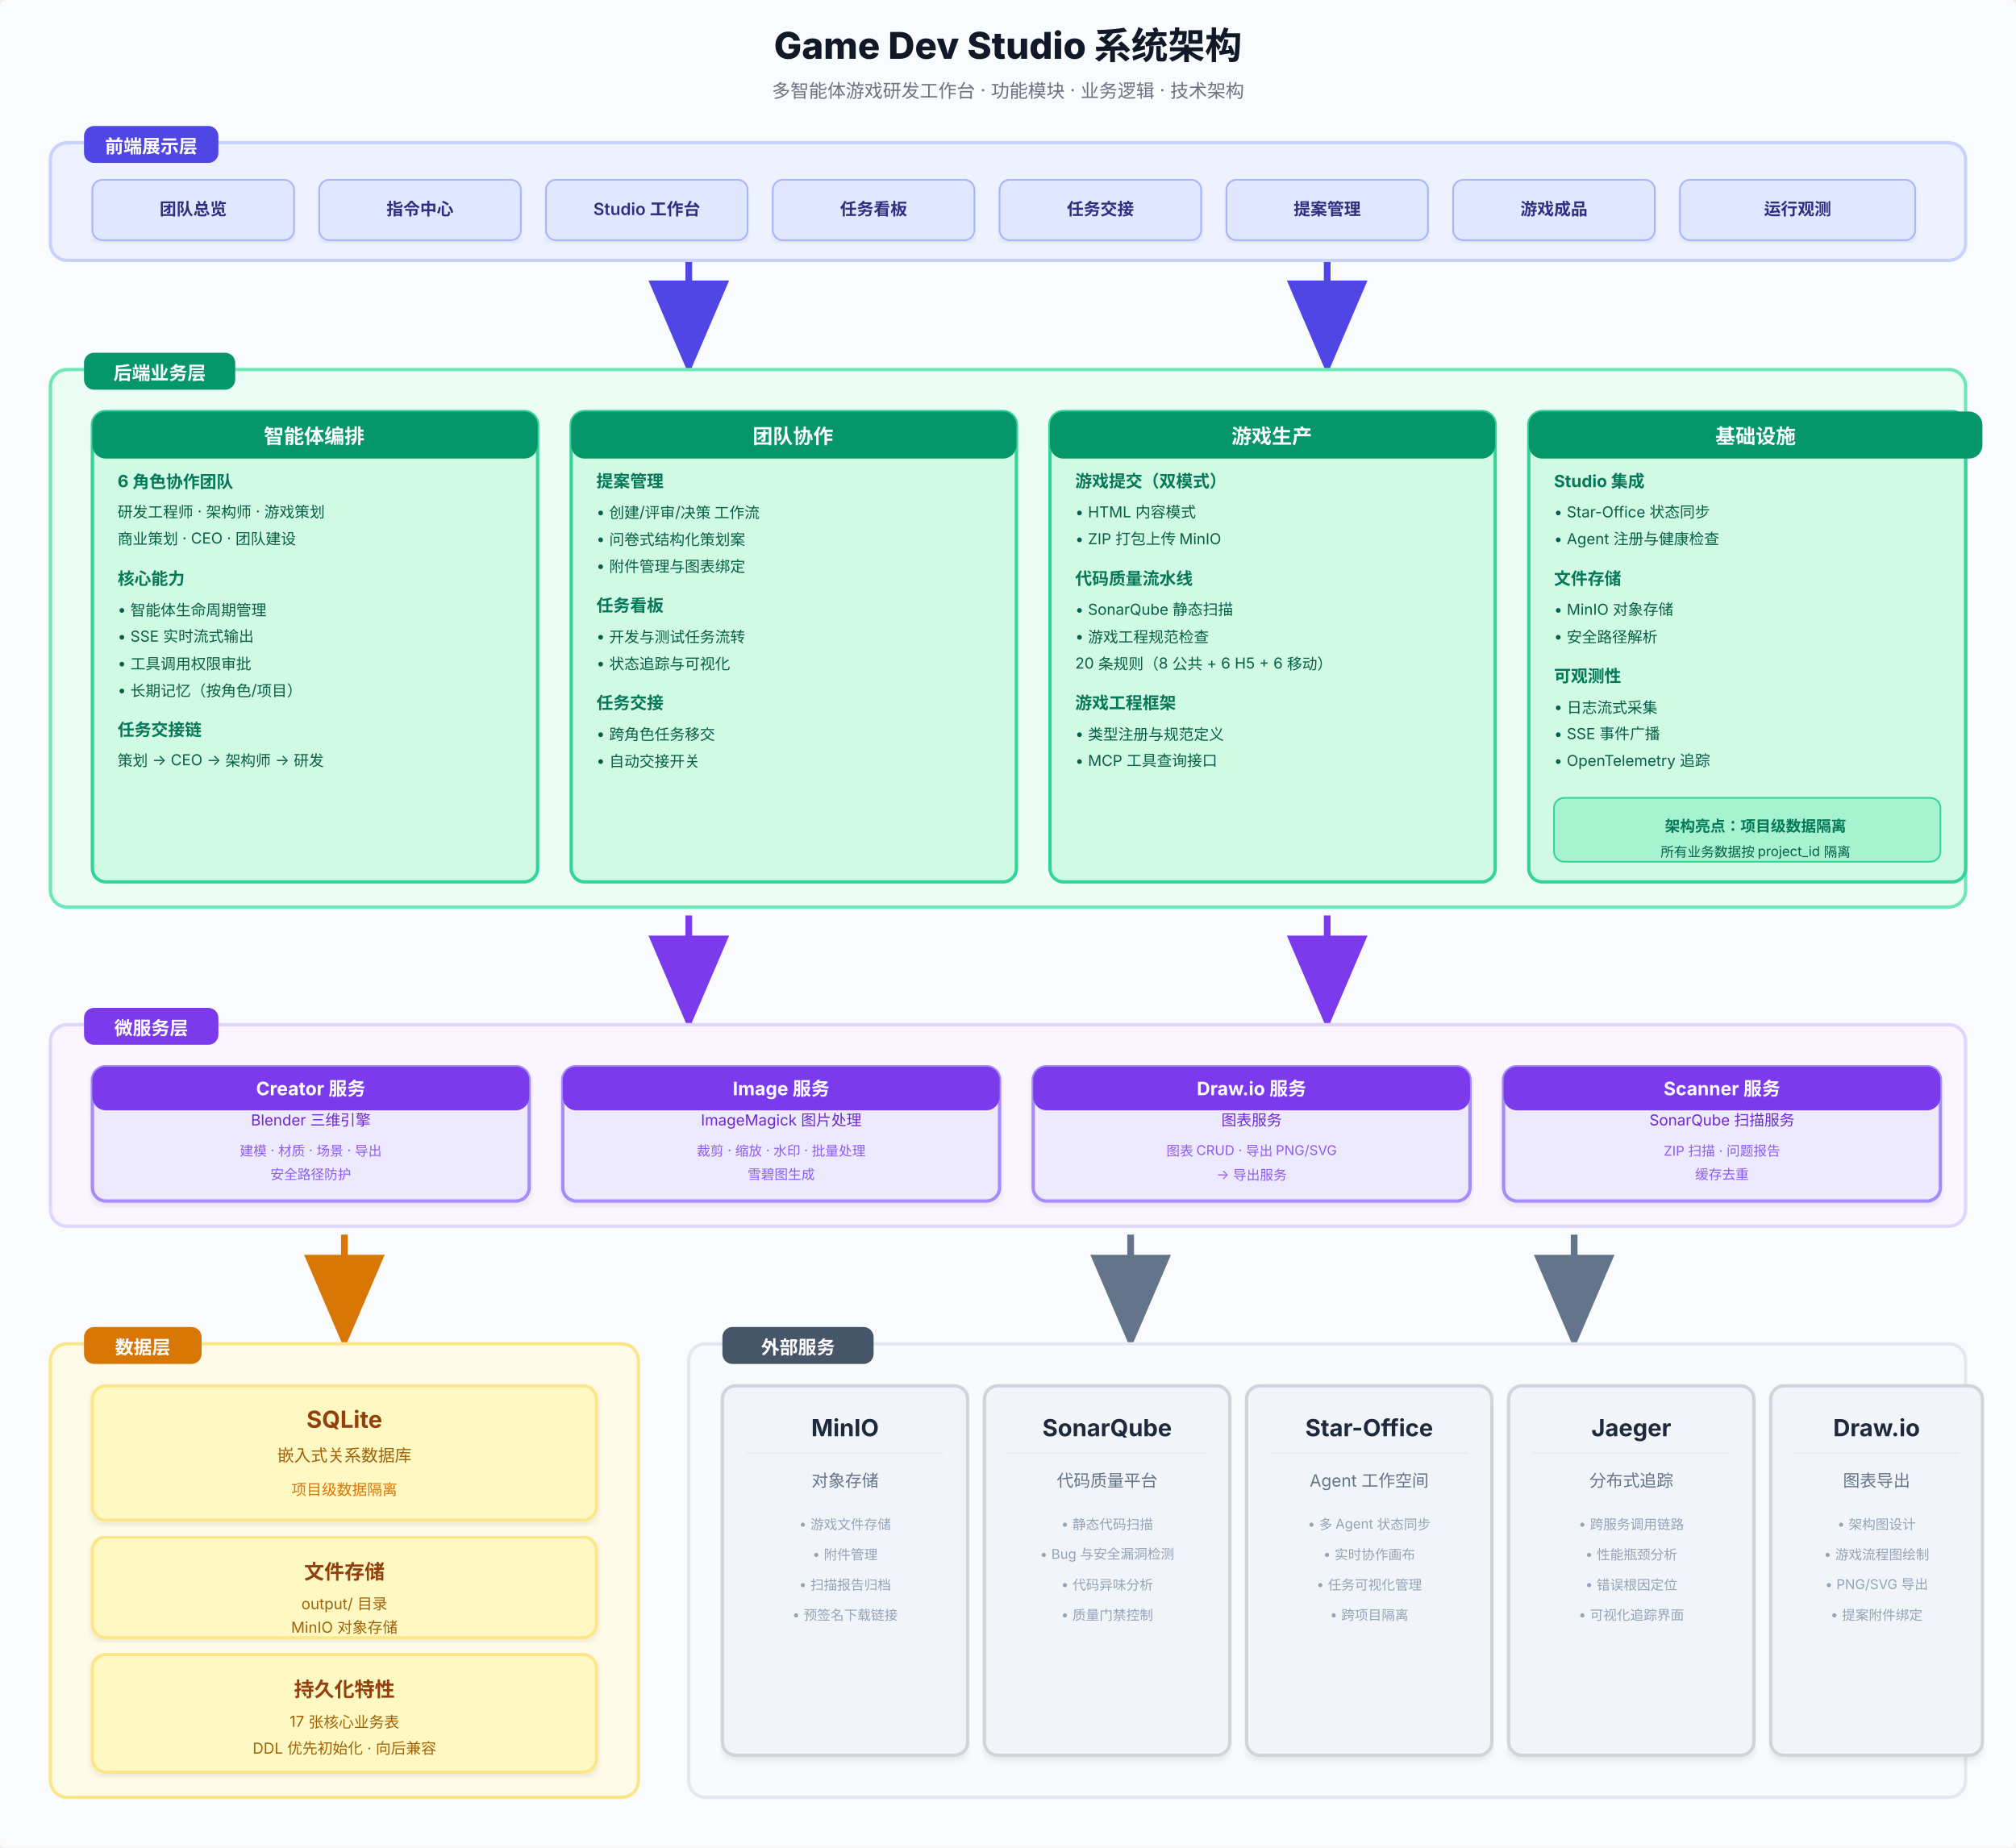
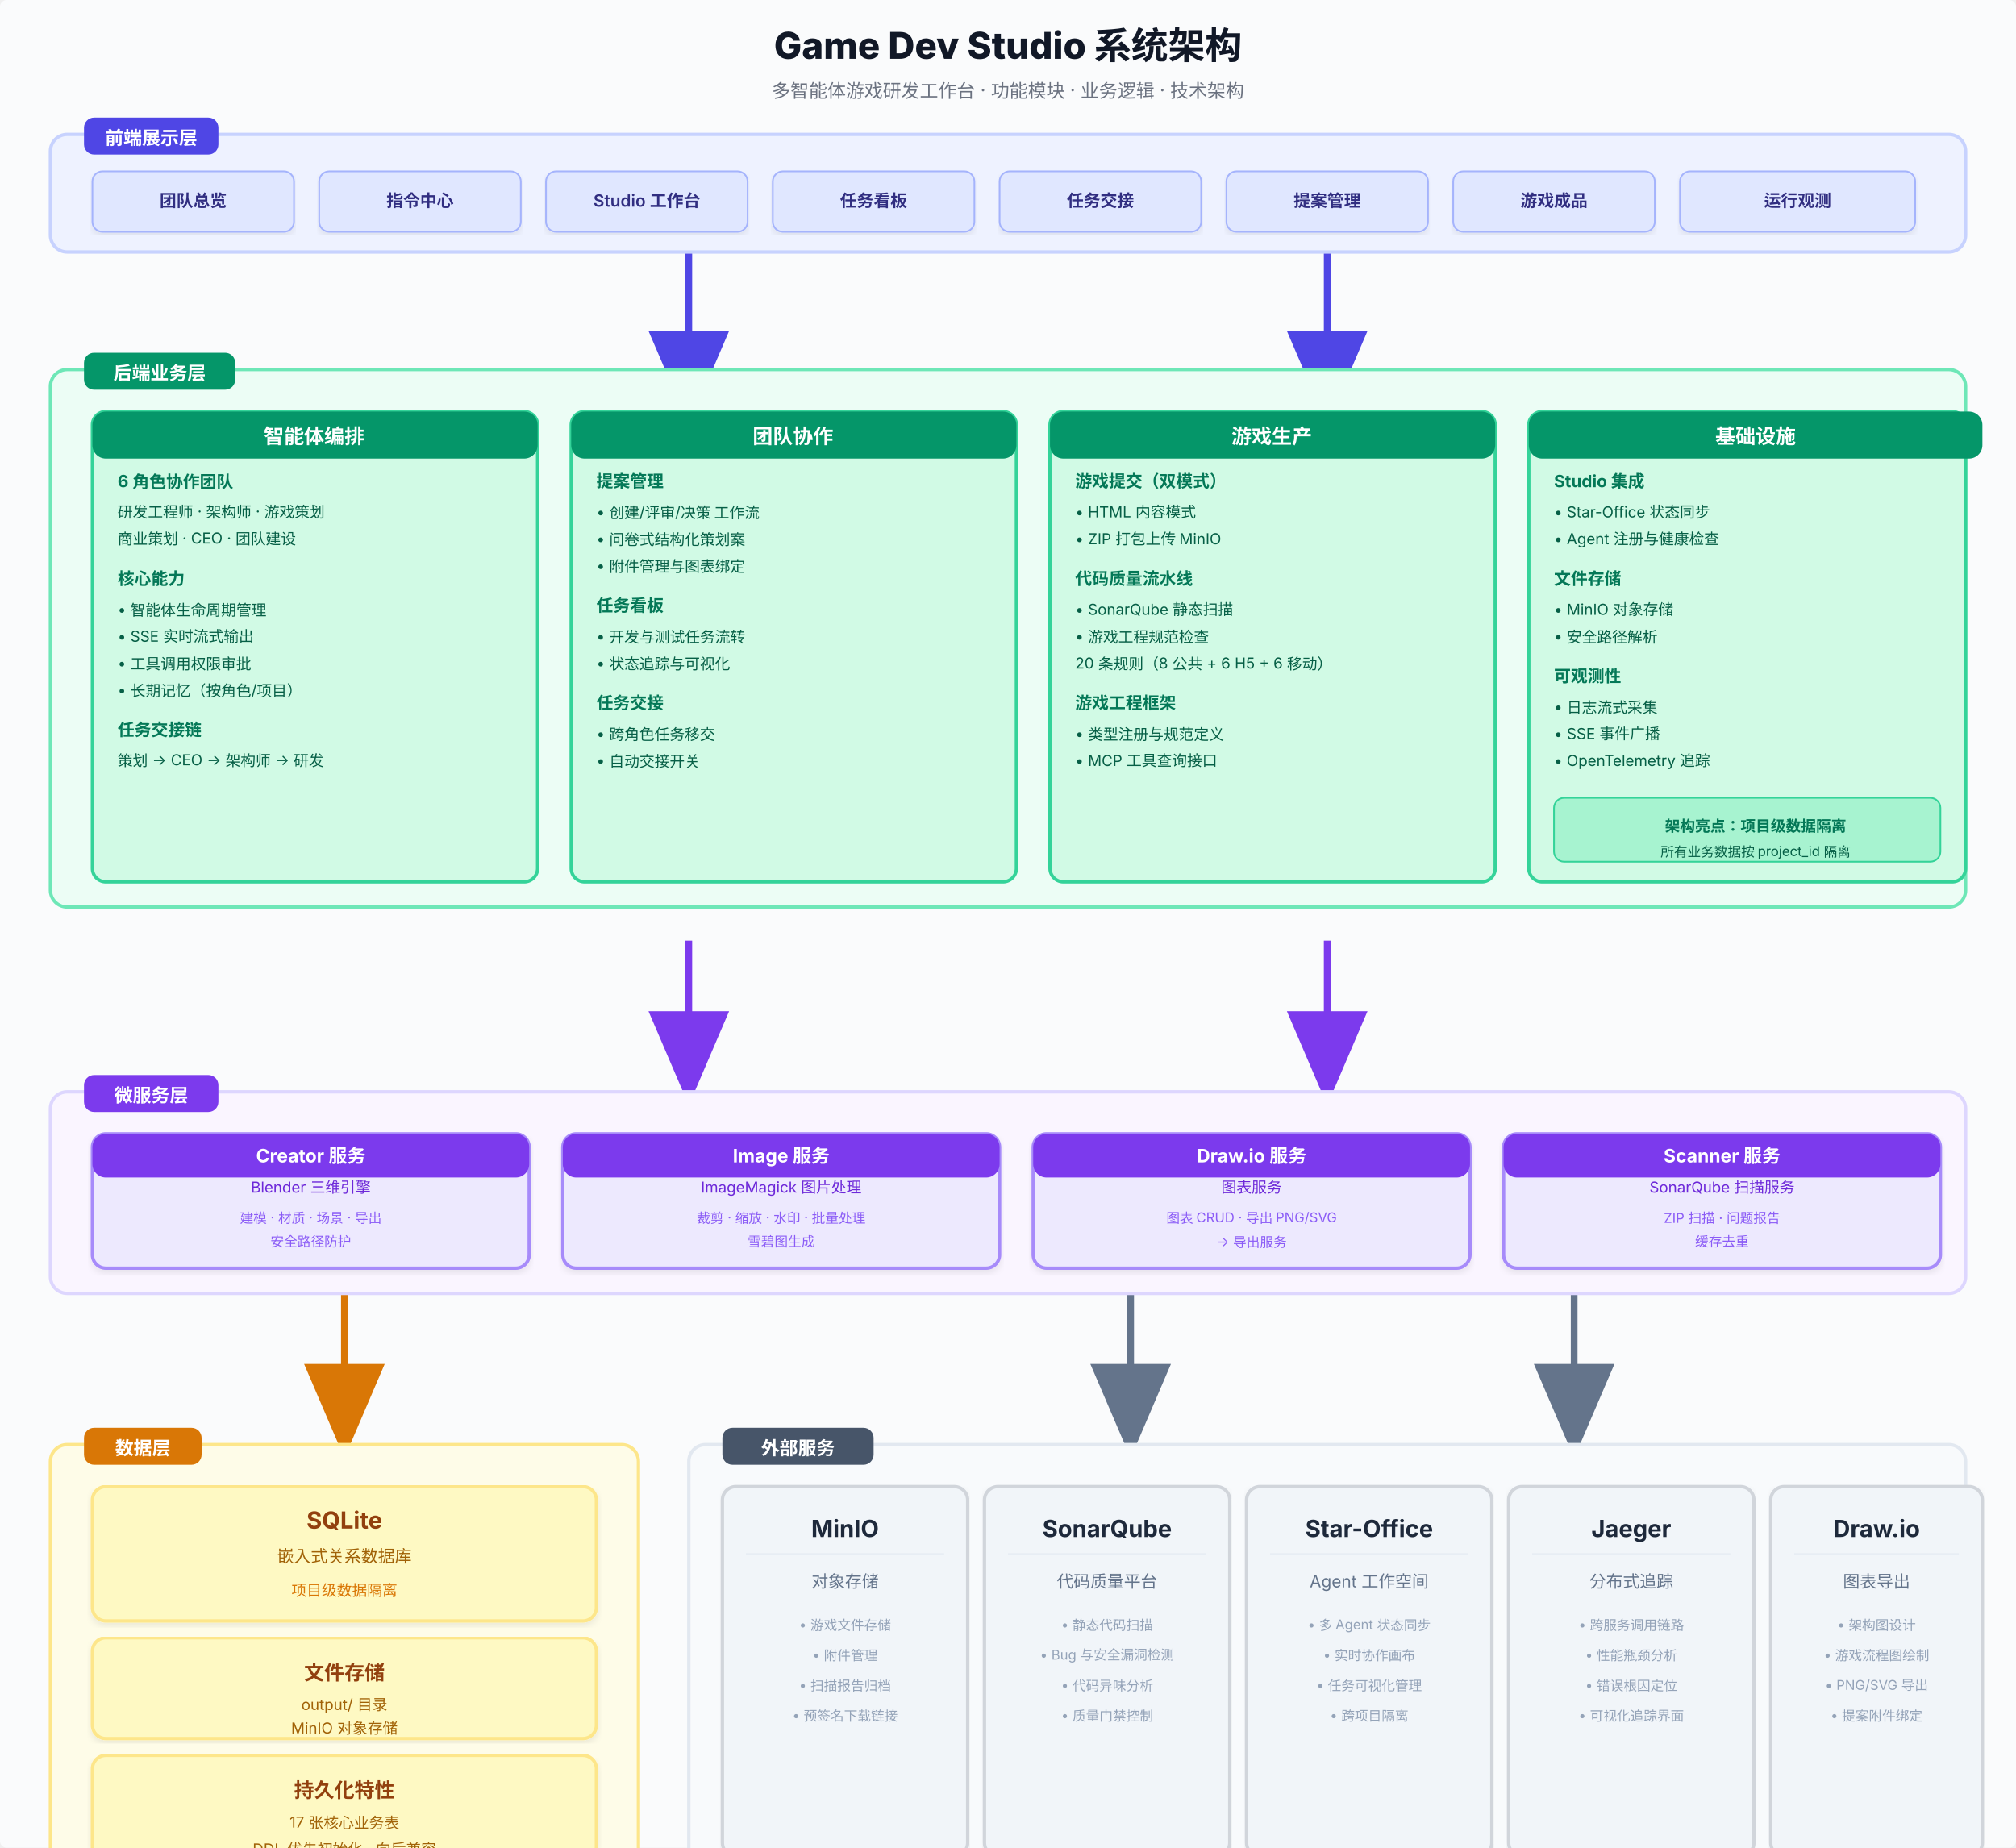
<svg xmlns="http://www.w3.org/2000/svg" viewBox="0 0 1200 1100" font-family="'Inter', 'PingFang SC', 'Microsoft YaHei', Arial, sans-serif">
  <defs>
    <marker id="aB" markerWidth="14" markerHeight="12" refX="12" refY="6" orient="auto">
      <path d="M0,0 L14,6 L0,12 Z" fill="#4F46E5" />
    </marker>
    <marker id="aP" markerWidth="14" markerHeight="12" refX="12" refY="6" orient="auto">
      <path d="M0,0 L14,6 L0,12 Z" fill="#7C3AED" />
    </marker>
    <marker id="aO" markerWidth="14" markerHeight="12" refX="12" refY="6" orient="auto">
      <path d="M0,0 L14,6 L0,12 Z" fill="#D97706" />
    </marker>
    <marker id="aG" markerWidth="14" markerHeight="12" refX="12" refY="6" orient="auto">
      <path d="M0,0 L14,6 L0,12 Z" fill="#64748B" />
    </marker>
    <filter id="sh" x="-1%" y="-1%" width="102%" height="106%">
      <feDropShadow dx="0" dy="2" stdDeviation="2" flood-opacity="0.08" />
    </filter>
  </defs>
  <rect width="1200" height="1100" fill="#FAFBFC" rx="4" />
  <text x="600" y="35" text-anchor="middle" font-size="22" font-weight="800" fill="#111827">Game Dev Studio 系统架构</text>
  <text x="600" y="58" text-anchor="middle" font-size="11" fill="#6B7280">多智能体游戏研发工作台 · 功能模块 · 业务逻辑 · 技术架构</text>
-   <line x1="410" y1="155" x2="410" y2="215" stroke="#4F46E5" stroke-width="4" marker-end="url(#aB)" />
-   <line x1="790" y1="155" x2="790" y2="215" stroke="#4F46E5" stroke-width="4" marker-end="url(#aB)" />
-   <g transform="translate(30, 85)">
+   <line x1="410" y1="150" x2="410" y2="245" stroke="#4F46E5" stroke-width="4" marker-end="url(#aB)" />
+   <line x1="790" y1="150" x2="790" y2="245" stroke="#4F46E5" stroke-width="4" marker-end="url(#aB)" />
+   <g transform="translate(30, 80)">
    <rect x="0" y="0" width="1140" height="70" rx="10" fill="#EEF2FF" stroke="#C7D2FE" stroke-width="2" />
    <rect x="20" y="-10" width="80" height="22" rx="6" fill="#4F46E5" />
    <text x="60" y="6" text-anchor="middle" font-size="11" font-weight="700" fill="#FFF">前端展示层</text>
    <text x="115" y="6" font-size="10" fill="#3730A3" />
    <rect x="25" y="22" width="120" height="36" rx="6" fill="#E0E7FF" stroke="#A5B4FC" stroke-width="1" filter="url(#sh)" />
    <text x="85" y="43" text-anchor="middle" font-size="10" font-weight="600" fill="#312E81">团队总览</text>
    <rect x="160" y="22" width="120" height="36" rx="6" fill="#E0E7FF" stroke="#A5B4FC" stroke-width="1" filter="url(#sh)" />
    <text x="220" y="43" text-anchor="middle" font-size="10" font-weight="600" fill="#312E81">指令中心</text>
    <rect x="295" y="22" width="120" height="36" rx="6" fill="#E0E7FF" stroke="#A5B4FC" stroke-width="1" filter="url(#sh)" />
    <text x="355" y="43" text-anchor="middle" font-size="10" font-weight="600" fill="#312E81">Studio 工作台</text>
    <rect x="430" y="22" width="120" height="36" rx="6" fill="#E0E7FF" stroke="#A5B4FC" stroke-width="1" filter="url(#sh)" />
    <text x="490" y="43" text-anchor="middle" font-size="10" font-weight="600" fill="#312E81">任务看板</text>
    <rect x="565" y="22" width="120" height="36" rx="6" fill="#E0E7FF" stroke="#A5B4FC" stroke-width="1" filter="url(#sh)" />
    <text x="625" y="43" text-anchor="middle" font-size="10" font-weight="600" fill="#312E81">任务交接</text>
    <rect x="700" y="22" width="120" height="36" rx="6" fill="#E0E7FF" stroke="#A5B4FC" stroke-width="1" filter="url(#sh)" />
    <text x="760" y="43" text-anchor="middle" font-size="10" font-weight="600" fill="#312E81">提案管理</text>
    <rect x="835" y="22" width="120" height="36" rx="6" fill="#E0E7FF" stroke="#A5B4FC" stroke-width="1" filter="url(#sh)" />
    <text x="895" y="43" text-anchor="middle" font-size="10" font-weight="600" fill="#312E81">游戏成品</text>
    <rect x="970" y="22" width="140" height="36" rx="6" fill="#E0E7FF" stroke="#A5B4FC" stroke-width="1" filter="url(#sh)" />
    <text x="1040" y="43" text-anchor="middle" font-size="10" font-weight="600" fill="#312E81">运行观测</text>
  </g>
-   <line x1="410" y1="545" x2="410" y2="605" stroke="#7C3AED" stroke-width="4" marker-end="url(#aP)" />
-   <line x1="790" y1="545" x2="790" y2="605" stroke="#7C3AED" stroke-width="4" marker-end="url(#aP)" />
+   <line x1="410" y1="560" x2="410" y2="650" stroke="#7C3AED" stroke-width="4" marker-end="url(#aP)" />
+   <line x1="790" y1="560" x2="790" y2="650" stroke="#7C3AED" stroke-width="4" marker-end="url(#aP)" />
  <g transform="translate(30, 220)">
    <rect x="0" y="0" width="1140" height="320" rx="10" fill="#ECFDF5" stroke="#6EE7B7" stroke-width="2" />
    <rect x="20" y="-10" width="90" height="22" rx="6" fill="#059669" />
    <text x="65" y="6" text-anchor="middle" font-size="11" font-weight="700" fill="#FFF">后端业务层</text>
    <text x="125" y="6" font-size="10" fill="#047857" />
    <rect x="25" y="25" width="265" height="280" rx="8" fill="#D1FAE5" stroke="#34D399" stroke-width="2" />
    <rect x="25" y="25" width="265" height="28" rx="8" fill="#059669" />
    <text x="157" y="44" text-anchor="middle" font-size="12" font-weight="700" fill="#FFF">智能体编排</text>
    <text x="40" y="70" font-size="10" font-weight="700" fill="#047857">6 角色协作团队</text>
    <text x="40" y="88" font-size="9" fill="#065F46">研发工程师 · 架构师 · 游戏策划</text>
    <text x="40" y="104" font-size="9" fill="#065F46">商业策划 · CEO · 团队建设</text>
    <text x="40" y="128" font-size="10" font-weight="700" fill="#047857">核心能力</text>
    <text x="40" y="146" font-size="9" fill="#065F46">• 智能体生命周期管理</text>
    <text x="40" y="162" font-size="9" fill="#065F46">• SSE 实时流式输出</text>
    <text x="40" y="178" font-size="9" fill="#065F46">• 工具调用权限审批</text>
    <text x="40" y="194" font-size="9" fill="#065F46">• 长期记忆（按角色/项目）</text>
    <text x="40" y="218" font-size="10" font-weight="700" fill="#047857">任务交接链</text>
    <text x="40" y="236" font-size="9" fill="#065F46">策划 → CEO → 架构师 → 研发</text>
    <rect x="310" y="25" width="265" height="280" rx="8" fill="#D1FAE5" stroke="#34D399" stroke-width="2" />
    <rect x="310" y="25" width="265" height="28" rx="8" fill="#059669" />
    <text x="442" y="44" text-anchor="middle" font-size="12" font-weight="700" fill="#FFF">团队协作</text>
    <text x="325" y="70" font-size="10" font-weight="700" fill="#047857">提案管理</text>
    <text x="325" y="88" font-size="9" fill="#065F46">• 创建/评审/决策 工作流</text>
    <text x="325" y="104" font-size="9" fill="#065F46">• 问卷式结构化策划案</text>
    <text x="325" y="120" font-size="9" fill="#065F46">• 附件管理与图表绑定</text>
    <text x="325" y="144" font-size="10" font-weight="700" fill="#047857">任务看板</text>
    <text x="325" y="162" font-size="9" fill="#065F46">• 开发与测试任务流转</text>
    <text x="325" y="178" font-size="9" fill="#065F46">• 状态追踪与可视化</text>
    <text x="325" y="202" font-size="10" font-weight="700" fill="#047857">任务交接</text>
    <text x="325" y="220" font-size="9" fill="#065F46">• 跨角色任务移交</text>
    <text x="325" y="236" font-size="9" fill="#065F46">• 自动交接开关</text>
    <rect x="595" y="25" width="265" height="280" rx="8" fill="#D1FAE5" stroke="#34D399" stroke-width="2" />
    <rect x="595" y="25" width="265" height="28" rx="8" fill="#059669" />
    <text x="727" y="44" text-anchor="middle" font-size="12" font-weight="700" fill="#FFF">游戏生产</text>
    <text x="610" y="70" font-size="10" font-weight="700" fill="#047857">游戏提交（双模式）</text>
    <text x="610" y="88" font-size="9" fill="#065F46">• HTML 内容模式</text>
    <text x="610" y="104" font-size="9" fill="#065F46">• ZIP 打包上传 MinIO</text>
    <text x="610" y="128" font-size="10" font-weight="700" fill="#047857">代码质量流水线</text>
    <text x="610" y="146" font-size="9" fill="#065F46">• SonarQube 静态扫描</text>
    <text x="610" y="162" font-size="9" fill="#065F46">• 游戏工程规范检查</text>
    <text x="610" y="178" font-size="9" fill="#065F46">  20 条规则（8 公共 + 6 H5 + 6 移动）</text>
    <text x="610" y="202" font-size="10" font-weight="700" fill="#047857">游戏工程框架</text>
    <text x="610" y="220" font-size="9" fill="#065F46">• 类型注册与规范定义</text>
    <text x="610" y="236" font-size="9" fill="#065F46">• MCP 工具查询接口</text>
    <rect x="880" y="25" width="260" height="280" rx="8" fill="#D1FAE5" stroke="#34D399" stroke-width="2" />
    <rect x="880" y="25" width="270" height="28" rx="8" fill="#059669" />
    <text x="1015" y="44" text-anchor="middle" font-size="12" font-weight="700" fill="#FFF">基础设施</text>
    <text x="895" y="70" font-size="10" font-weight="700" fill="#047857">Studio 集成</text>
    <text x="895" y="88" font-size="9" fill="#065F46">• Star-Office 状态同步</text>
    <text x="895" y="104" font-size="9" fill="#065F46">• Agent 注册与健康检查</text>
    <text x="895" y="128" font-size="10" font-weight="700" fill="#047857">文件存储</text>
    <text x="895" y="146" font-size="9" fill="#065F46">• MinIO 对象存储</text>
    <text x="895" y="162" font-size="9" fill="#065F46">• 安全路径解析</text>
    <text x="895" y="186" font-size="10" font-weight="700" fill="#047857">可观测性</text>
    <text x="895" y="204" font-size="9" fill="#065F46">• 日志流式采集</text>
    <text x="895" y="220" font-size="9" fill="#065F46">• SSE 事件广播</text>
    <text x="895" y="236" font-size="9" fill="#065F46">• OpenTelemetry 追踪</text>
    <rect x="895" y="255" width="230" height="38" rx="6" fill="#A7F3D0" stroke="#34D399" stroke-width="1" />
    <text x="1015" y="275" text-anchor="middle" font-size="9" font-weight="700" fill="#047857">架构亮点：项目级数据隔离</text>
    <text x="1015" y="290" text-anchor="middle" font-size="8" fill="#065F46">所有业务数据按 project_id 隔离</text>
  </g>
-   <line x1="205" y1="735" x2="205" y2="795" stroke="#D97706" stroke-width="4" marker-end="url(#aO)" />
-   <line x1="673" y1="735" x2="673" y2="795" stroke="#64748B" stroke-width="4" marker-end="url(#aG)" />
-   <line x1="937" y1="735" x2="937" y2="795" stroke="#64748B" stroke-width="4" marker-end="url(#aG)" />
-   <g transform="translate(30, 610)">
+   <line x1="205" y1="770" x2="205" y2="860" stroke="#D97706" stroke-width="4" marker-end="url(#aO)" />
+   <line x1="673" y1="770" x2="673" y2="860" stroke="#64748B" stroke-width="4" marker-end="url(#aG)" />
+   <line x1="937" y1="770" x2="937" y2="860" stroke="#64748B" stroke-width="4" marker-end="url(#aG)" />
+   <g transform="translate(30, 650)">
    <rect x="0" y="0" width="1140" height="120" rx="10" fill="#FAF5FF" stroke="#DDD6FE" stroke-width="2" />
    <rect x="20" y="-10" width="80" height="22" rx="6" fill="#7C3AED" />
    <text x="60" y="6" text-anchor="middle" font-size="11" font-weight="700" fill="#FFF">微服务层</text>
    <rect x="25" y="25" width="260" height="80" rx="8" fill="#EDE9FE" stroke="#A78BFA" stroke-width="2" filter="url(#sh)" />
    <rect x="25" y="25" width="260" height="26" rx="8" fill="#7C3AED" />
    <text x="155" y="42" text-anchor="middle" font-size="11" font-weight="700" fill="#FFF">Creator 服务</text>
    <text x="155" y="60" text-anchor="middle" font-size="9" fill="#6D28D9">Blender 三维引擎</text>
    <text x="155" y="78" text-anchor="middle" font-size="8" fill="#8B5CF6">建模 · 材质 · 场景 · 导出</text>
    <text x="155" y="92" text-anchor="middle" font-size="8" fill="#8B5CF6">安全路径防护</text>
    <rect x="305" y="25" width="260" height="80" rx="8" fill="#EDE9FE" stroke="#A78BFA" stroke-width="2" filter="url(#sh)" />
    <rect x="305" y="25" width="260" height="26" rx="8" fill="#7C3AED" />
    <text x="435" y="42" text-anchor="middle" font-size="11" font-weight="700" fill="#FFF">Image 服务</text>
    <text x="435" y="60" text-anchor="middle" font-size="9" fill="#6D28D9">ImageMagick 图片处理</text>
    <text x="435" y="78" text-anchor="middle" font-size="8" fill="#8B5CF6">裁剪 · 缩放 · 水印 · 批量处理</text>
    <text x="435" y="92" text-anchor="middle" font-size="8" fill="#8B5CF6">雪碧图生成</text>
    <rect x="585" y="25" width="260" height="80" rx="8" fill="#EDE9FE" stroke="#A78BFA" stroke-width="2" filter="url(#sh)" />
    <rect x="585" y="25" width="260" height="26" rx="8" fill="#7C3AED" />
    <text x="715" y="42" text-anchor="middle" font-size="11" font-weight="700" fill="#FFF">Draw.io 服务</text>
    <text x="715" y="60" text-anchor="middle" font-size="9" fill="#6D28D9">图表服务</text>
    <text x="715" y="78" text-anchor="middle" font-size="8" fill="#8B5CF6">图表 CRUD · 导出 PNG/SVG</text>
    <text x="715" y="92" text-anchor="middle" font-size="8" fill="#8B5CF6">→ 导出服务</text>
    <rect x="865" y="25" width="260" height="80" rx="8" fill="#EDE9FE" stroke="#A78BFA" stroke-width="2" filter="url(#sh)" />
    <rect x="865" y="25" width="260" height="26" rx="8" fill="#7C3AED" />
    <text x="995" y="42" text-anchor="middle" font-size="11" font-weight="700" fill="#FFF">Scanner 服务</text>
    <text x="995" y="60" text-anchor="middle" font-size="9" fill="#6D28D9">SonarQube 扫描服务</text>
    <text x="995" y="78" text-anchor="middle" font-size="8" fill="#8B5CF6">ZIP 扫描 · 问题报告</text>
    <text x="995" y="92" text-anchor="middle" font-size="8" fill="#8B5CF6">缓存去重</text>
  </g>
-   <g transform="translate(30, 800)">
+   <g transform="translate(30, 860)">
    <rect x="0" y="0" width="350" height="270" rx="10" fill="#FEFCE8" stroke="#FDE68A" stroke-width="2" />
    <rect x="20" y="-10" width="70" height="22" rx="6" fill="#D97706" />
    <text x="55" y="6" text-anchor="middle" font-size="11" font-weight="700" fill="#FFF">数据层</text>
    <rect x="25" y="25" width="300" height="80" rx="8" fill="#FEF9C3" stroke="#FDE68A" stroke-width="2" filter="url(#sh)" />
    <text x="175" y="50" text-anchor="middle" font-size="14" font-weight="700" fill="#92400E">SQLite</text>
    <text x="175" y="70" text-anchor="middle" font-size="10" fill="#A16207">嵌入式关系数据库</text>
    <text x="175" y="90" text-anchor="middle" font-size="9" fill="#D97706">项目级数据隔离</text>
    <rect x="25" y="115" width="300" height="60" rx="8" fill="#FEF9C3" stroke="#FDE68A" stroke-width="2" filter="url(#sh)" />
    <text x="175" y="140" text-anchor="middle" font-size="12" font-weight="700" fill="#92400E">文件存储</text>
    <text x="175" y="158" text-anchor="middle" font-size="9" fill="#A16207">output/ 目录</text>
    <text x="175" y="172" text-anchor="middle" font-size="9" fill="#A16207">MinIO 对象存储</text>
    <rect x="25" y="185" width="300" height="70" rx="8" fill="#FEF9C3" stroke="#FDE68A" stroke-width="2" filter="url(#sh)" />
    <text x="175" y="210" text-anchor="middle" font-size="12" font-weight="700" fill="#92400E">持久化特性</text>
    <text x="175" y="228" text-anchor="middle" font-size="9" fill="#A16207">17 张核心业务表</text>
    <text x="175" y="244" text-anchor="middle" font-size="9" fill="#A16207">DDL 优先初始化 · 向后兼容</text>
    <rect x="380" y="0" width="760" height="270" rx="10" fill="#F8FAFC" stroke="#E2E8F0" stroke-width="2" />
    <rect x="400" y="-10" width="90" height="22" rx="6" fill="#475569" />
    <text x="445" y="6" text-anchor="middle" font-size="11" font-weight="700" fill="#FFF">外部服务</text>
    <rect x="400" y="25" width="146" height="220" rx="8" fill="#F1F5F9" stroke="#D1D5DB" stroke-width="2" filter="url(#sh)" />
    <text x="473" y="55" text-anchor="middle" font-size="14" font-weight="700" fill="#1E293B">MinIO</text>
    <line x1="414" y1="65" x2="532" y2="65" stroke="#E2E8F0" stroke-width="0.5" />
    <text x="473" y="85" text-anchor="middle" font-size="10" fill="#64748B">对象存储</text>
    <text x="473" y="110" text-anchor="middle" font-size="8" fill="#94A3B8">• 游戏文件存储</text>
    <text x="473" y="128" text-anchor="middle" font-size="8" fill="#94A3B8">• 附件管理</text>
    <text x="473" y="146" text-anchor="middle" font-size="8" fill="#94A3B8">• 扫描报告归档</text>
    <text x="473" y="164" text-anchor="middle" font-size="8" fill="#94A3B8">• 预签名下载链接</text>
    <rect x="556" y="25" width="146" height="220" rx="8" fill="#F1F5F9" stroke="#D1D5DB" stroke-width="2" filter="url(#sh)" />
    <text x="629" y="55" text-anchor="middle" font-size="14" font-weight="700" fill="#1E293B">SonarQube</text>
    <line x1="570" y1="65" x2="688" y2="65" stroke="#E2E8F0" stroke-width="0.5" />
    <text x="629" y="85" text-anchor="middle" font-size="10" fill="#64748B">代码质量平台</text>
    <text x="629" y="110" text-anchor="middle" font-size="8" fill="#94A3B8">• 静态代码扫描</text>
    <text x="629" y="128" text-anchor="middle" font-size="8" fill="#94A3B8">• Bug 与安全漏洞检测</text>
    <text x="629" y="146" text-anchor="middle" font-size="8" fill="#94A3B8">• 代码异味分析</text>
    <text x="629" y="164" text-anchor="middle" font-size="8" fill="#94A3B8">• 质量门禁控制</text>
    <rect x="712" y="25" width="146" height="220" rx="8" fill="#F1F5F9" stroke="#D1D5DB" stroke-width="2" filter="url(#sh)" />
    <text x="785" y="55" text-anchor="middle" font-size="14" font-weight="700" fill="#1E293B">Star-Office</text>
    <line x1="726" y1="65" x2="844" y2="65" stroke="#E2E8F0" stroke-width="0.5" />
    <text x="785" y="85" text-anchor="middle" font-size="10" fill="#64748B">Agent 工作空间</text>
    <text x="785" y="110" text-anchor="middle" font-size="8" fill="#94A3B8">• 多 Agent 状态同步</text>
    <text x="785" y="128" text-anchor="middle" font-size="8" fill="#94A3B8">• 实时协作画布</text>
    <text x="785" y="146" text-anchor="middle" font-size="8" fill="#94A3B8">• 任务可视化管理</text>
    <text x="785" y="164" text-anchor="middle" font-size="8" fill="#94A3B8">• 跨项目隔离</text>
    <rect x="868" y="25" width="146" height="220" rx="8" fill="#F1F5F9" stroke="#D1D5DB" stroke-width="2" filter="url(#sh)" />
    <text x="941" y="55" text-anchor="middle" font-size="14" font-weight="700" fill="#1E293B">Jaeger</text>
    <line x1="882" y1="65" x2="1000" y2="65" stroke="#E2E8F0" stroke-width="0.5" />
    <text x="941" y="85" text-anchor="middle" font-size="10" fill="#64748B">分布式追踪</text>
    <text x="941" y="110" text-anchor="middle" font-size="8" fill="#94A3B8">• 跨服务调用链路</text>
    <text x="941" y="128" text-anchor="middle" font-size="8" fill="#94A3B8">• 性能瓶颈分析</text>
    <text x="941" y="146" text-anchor="middle" font-size="8" fill="#94A3B8">• 错误根因定位</text>
    <text x="941" y="164" text-anchor="middle" font-size="8" fill="#94A3B8">• 可视化追踪界面</text>
    <rect x="1024" y="25" width="126" height="220" rx="8" fill="#F1F5F9" stroke="#D1D5DB" stroke-width="2" filter="url(#sh)" />
    <text x="1087" y="55" text-anchor="middle" font-size="14" font-weight="700" fill="#1E293B">Draw.io</text>
    <line x1="1038" y1="65" x2="1136" y2="65" stroke="#E2E8F0" stroke-width="0.5" />
    <text x="1087" y="85" text-anchor="middle" font-size="10" fill="#64748B">图表导出</text>
    <text x="1087" y="110" text-anchor="middle" font-size="8" fill="#94A3B8">• 架构图设计</text>
    <text x="1087" y="128" text-anchor="middle" font-size="8" fill="#94A3B8">• 游戏流程图绘制</text>
    <text x="1087" y="146" text-anchor="middle" font-size="8" fill="#94A3B8">• PNG/SVG 导出</text>
    <text x="1087" y="164" text-anchor="middle" font-size="8" fill="#94A3B8">• 提案附件绑定</text>
  </g>
</svg>
